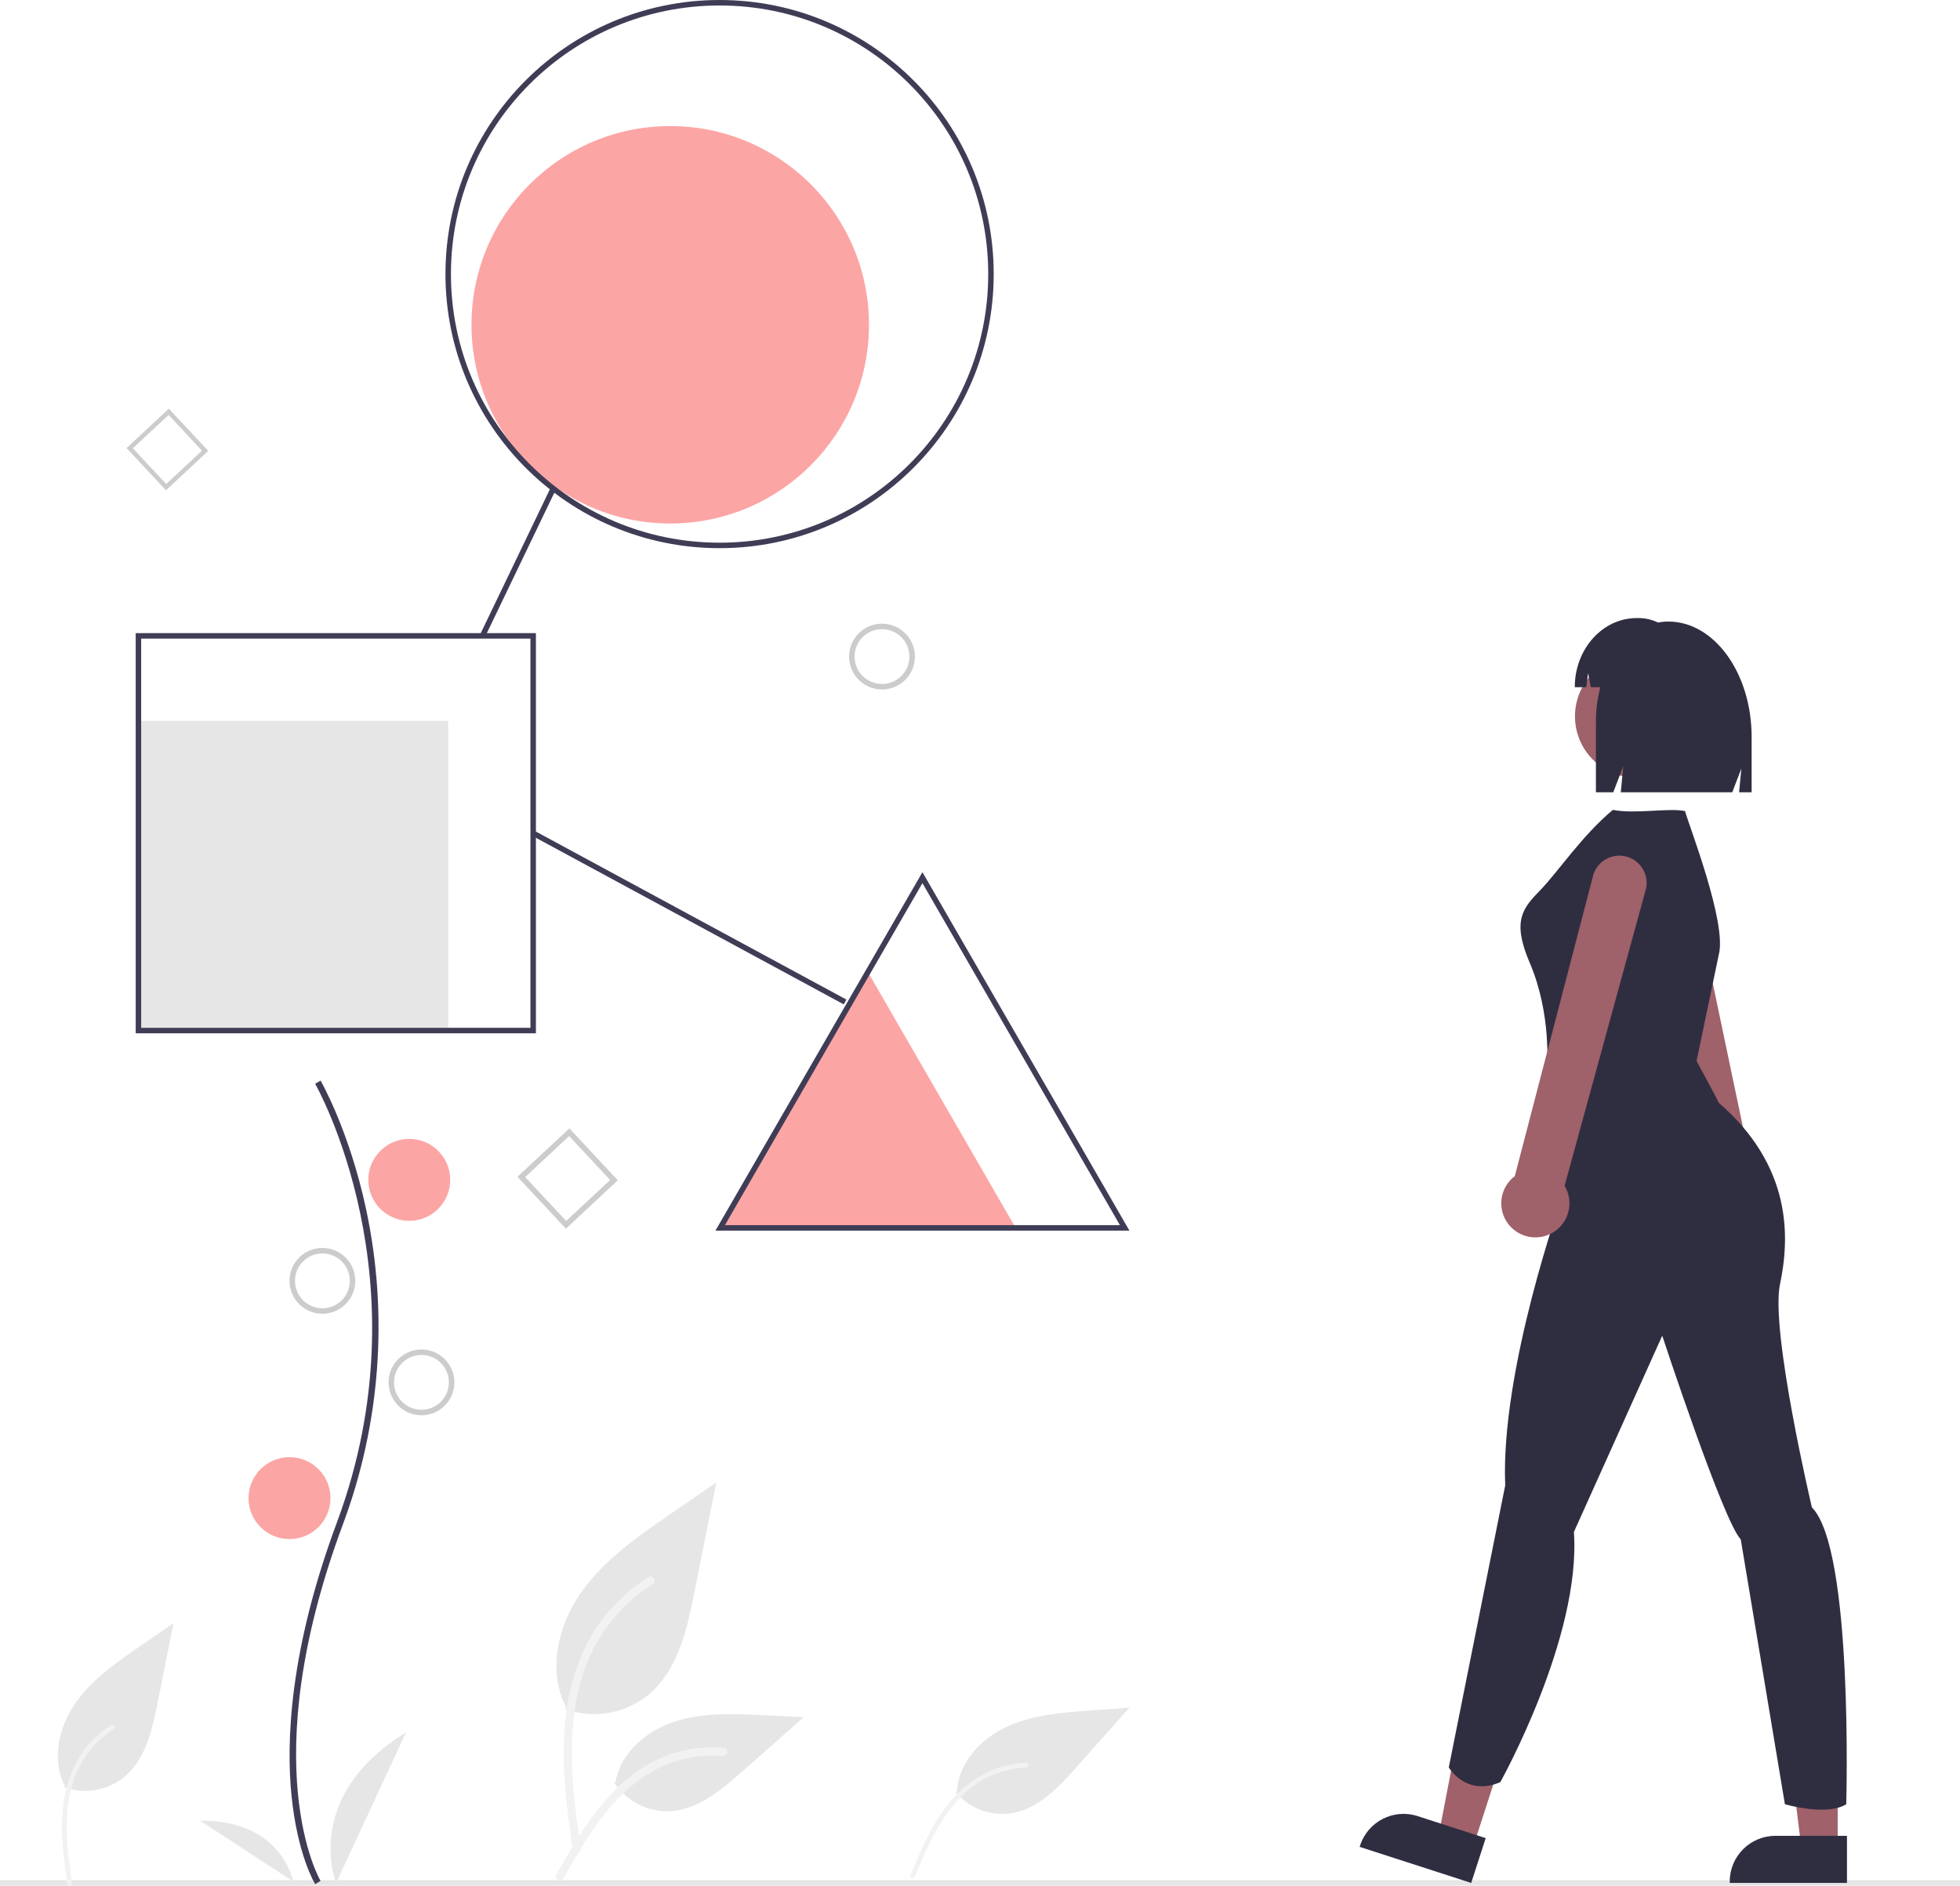
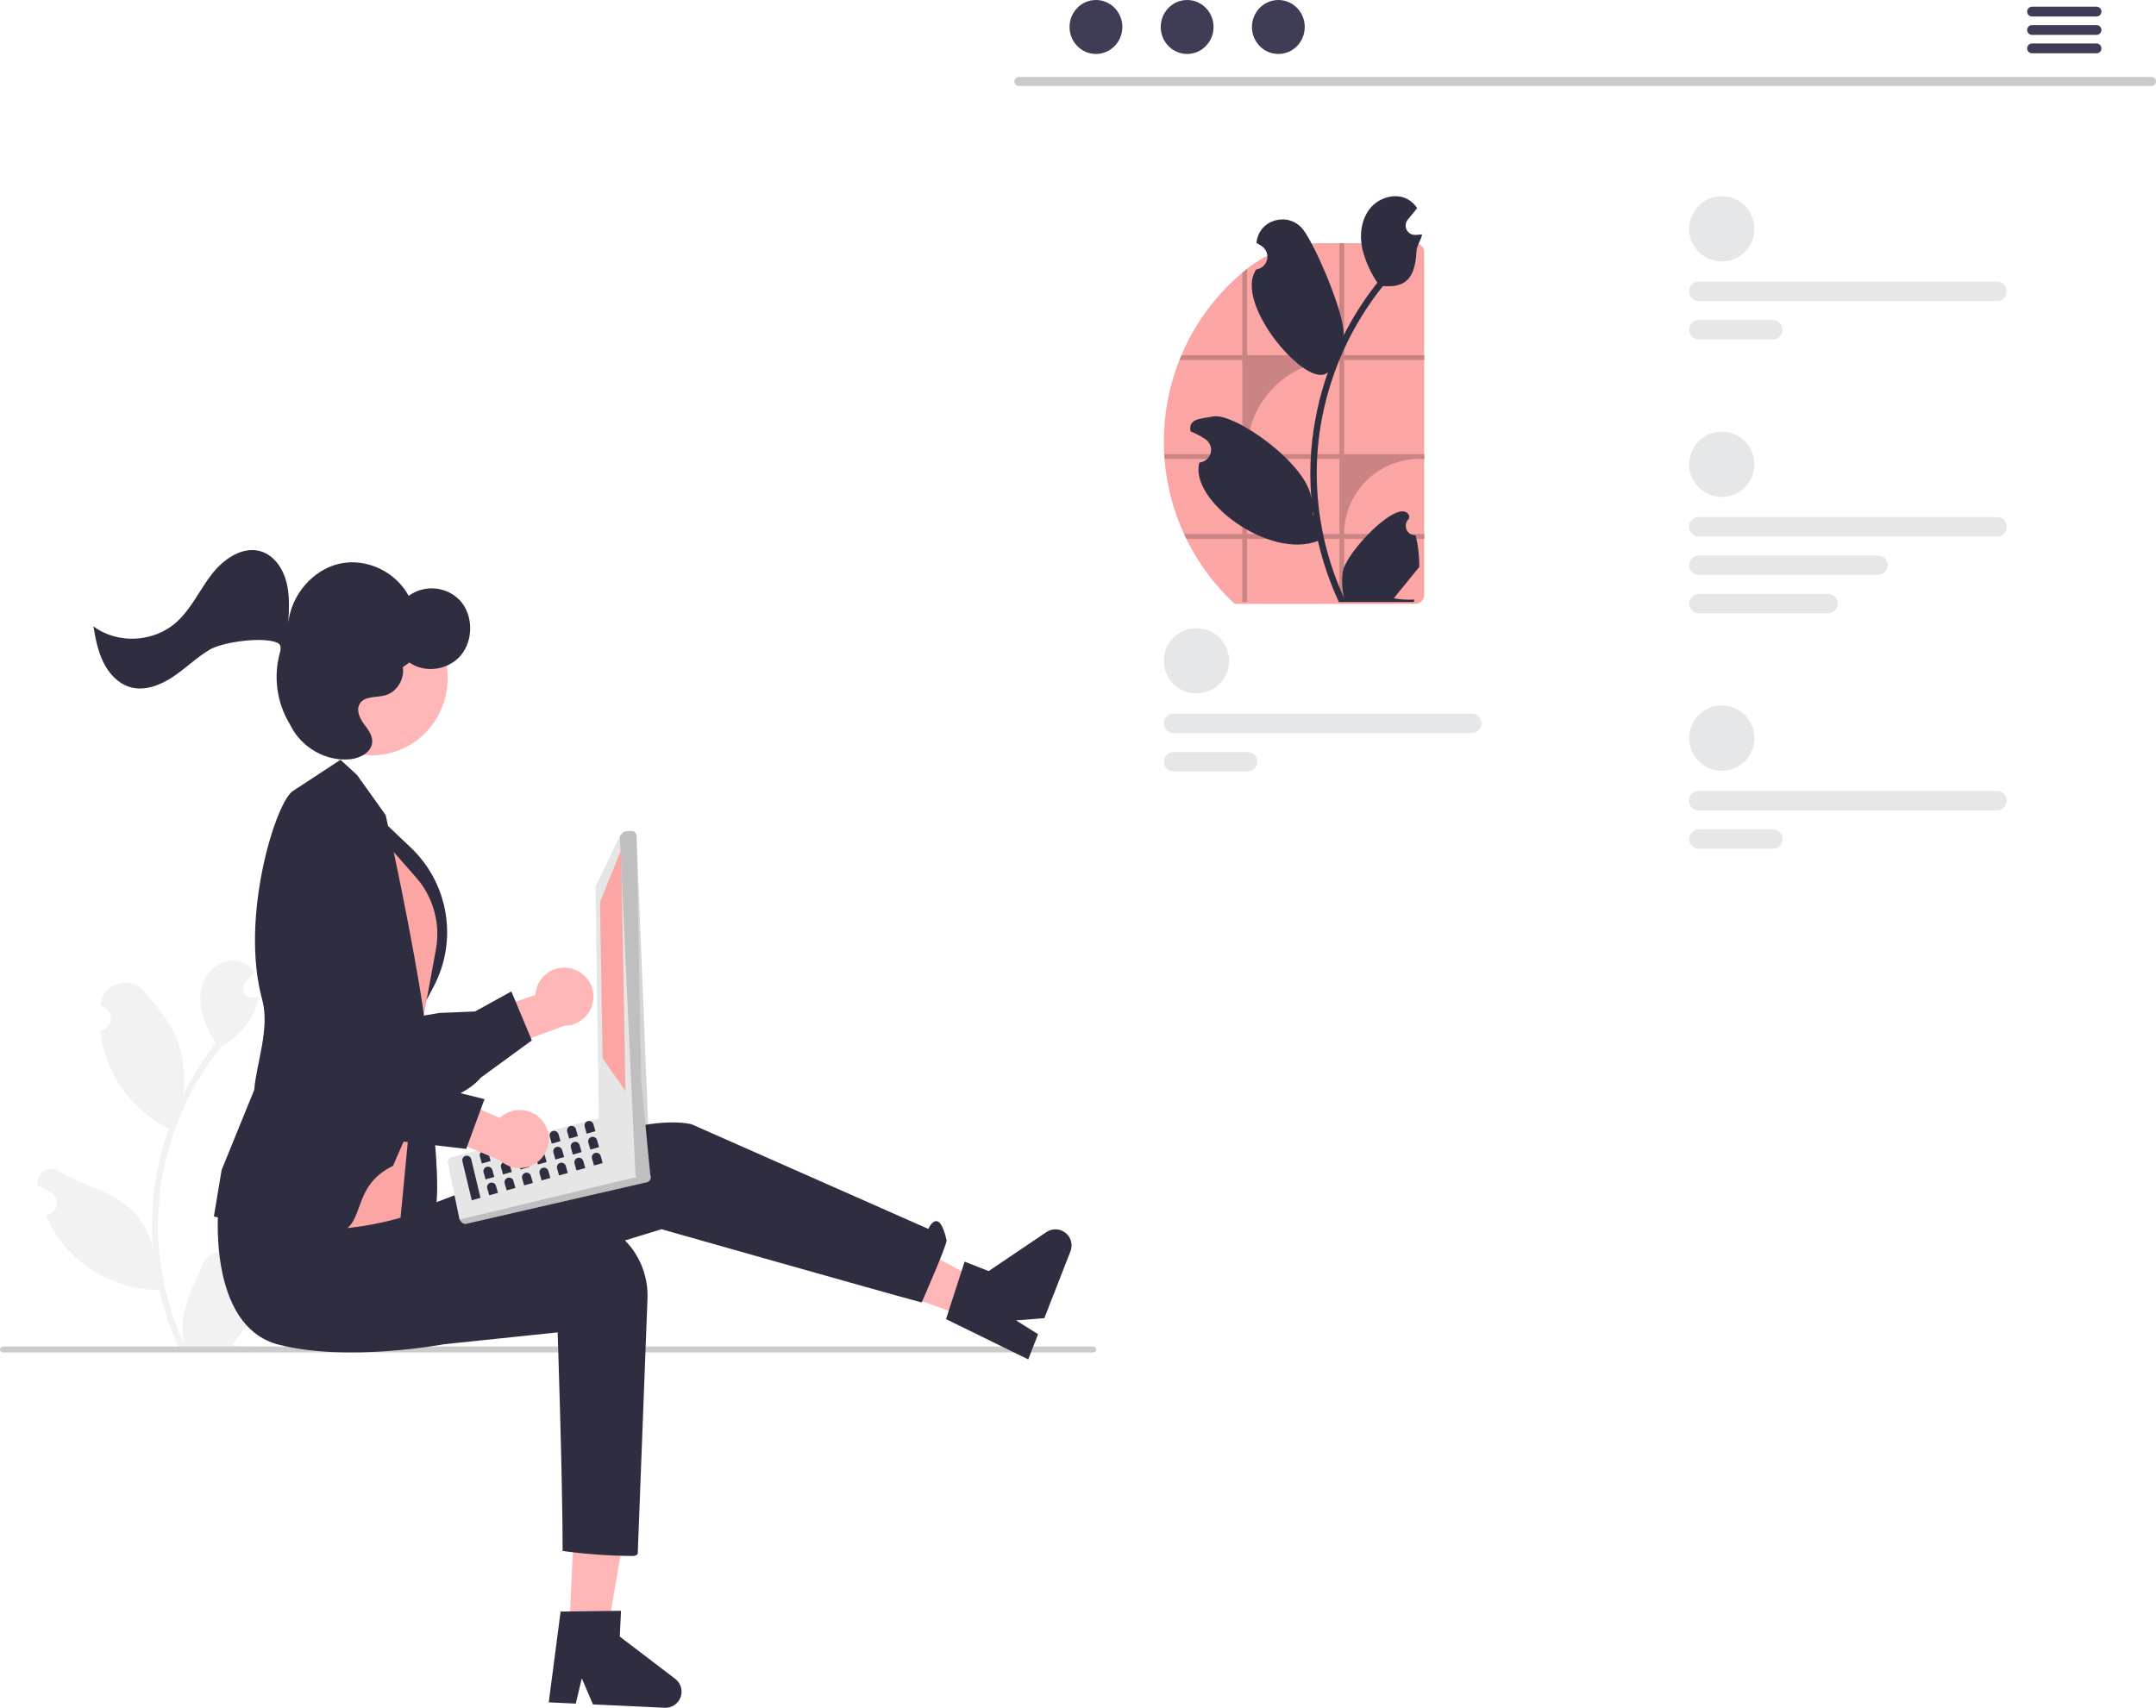
- <svg xmlns="http://www.w3.org/2000/svg" data-name="Layer 1" width="715" height="688" viewBox="0 0 715 688">
-   <path id="bec063ed-0fa9-413a-bd83-d8526fa41b8c-95" data-name="Path 421" d="M558.771,460.481l26.945,46.669,26.944,46.669h-107.777l26.944-46.669Z" transform="translate(-242.1598 -105.8188)" fill="#fca5a5" />
-   <rect id="aa6e6c0d-ca3b-4989-ae08-5d6fb21b7d28" data-name="Rectangle 48" x="50.5" y="263" width="113" height="113" fill="#e6e6e6" />
-   <circle id="e644b8cb-fae5-4de8-b33a-50bfc45133bc" data-name="Ellipse 68" cx="244.5" cy="118.5" r="72.5" fill="#fca5a5" />
-   <path id="a646102d-3f95-413e-a731-a5030e030d8b-96" data-name="Path 422" d="M551.91,345.375a12,12,0,1,1,12,12A12,12,0,0,1,551.91,345.375Zm2,0a10,10,0,1,0,10-10A10,10,0,0,0,553.91,345.375Z" transform="translate(-242.1598 -105.8188)" fill="#ccc" />
-   <path id="a7867f82-9da8-49b7-a62f-5fc2df52f7dd-97" data-name="Path 423" d="M448.596,554.112l-17.664-18.938,18.938-17.664,17.664,18.938Zm-14.848-18.84,14.946,16.024,16.024-14.946-14.946-16.024Z" transform="translate(-242.1598 -105.8188)" fill="#ccc" />
-   <path id="abfd432a-addf-48b7-a638-56871f84cdda-98" data-name="Path 424" d="M302.71,284.706l-14.376-15.413,15.417-14.374,14.376,15.413Zm-12.085-15.333,12.169,13.046,13.042-12.165-12.165-13.042Z" transform="translate(-242.1598 -105.8188)" fill="#ccc" />
-   <path id="b4b6c2e3-9a65-466b-808f-faa311f7d0ed-99" data-name="Path 425" d="M504.66,305.819a100,100,0,1,1,100-100A100,100,0,0,1,504.66,305.819Zm0-198a98,98,0,1,0,98,98A98,98,0,0,0,504.66,107.819Z" transform="translate(-242.1598 -105.8188)" fill="#3f3d56" />
-   <rect id="f21400a3-3aa1-44f2-adc5-de8006399ef9" data-name="Rectangle 50" x="401.262" y="309.937" width="59.647" height="2" transform="translate(-278.0376 459.0125) rotate(-64.336)" fill="#3f3d56" />
-   <rect id="fdf13e27-5b88-4b47-a548-6eba64ef8ea7" data-name="Rectangle 51" x="492.555" y="375.916" width="2" height="129.383" transform="translate(-371.0172 559.1406) rotate(-61.578)" fill="#3f3d56" />
-   <path id="ec996080-b25c-43f9-95b1-17d83c771fa1-100" data-name="Path 426" d="M437.66,482.819h-146v-146h146Zm-144-2h142v-142h-142Z" transform="translate(-242.1598 -105.8188)" fill="#3f3d56" />
-   <path id="e64eb5c0-2762-4bb4-99c9-e384d48b09ae-101" data-name="Path 427" d="M654.17,554.819h-151.019l75.509-130.786Zm-147.555-2h144.09l-72.045-124.786Z" transform="translate(-242.1598 -105.8188)" fill="#3f3d56" />
-   <rect id="b99807fe-d1e7-4c81-968c-d37ef9c7f61f" data-name="Rectangle 53" y="686" width="715" height="2" fill="#e6e6e6" />
-   <path id="af6ca119-d97b-47e3-8175-f2ef9a50390c-102" data-name="Path 438" d="M448.462,729.45a31.406,31.406,0,0,0,30.327-5.342c10.622-8.916,13.953-23.6,16.662-37.2l8.015-40.228-16.78,11.554c-12.068,8.309-24.407,16.885-32.762,28.92s-12,28.465-5.289,41.488" transform="translate(-242.1598 -105.8188)" fill="#e6e6e6" />
-   <path id="af7a4949-e0bd-4368-90b0-825d65eef9dd-103" data-name="Path 439" d="M451.053,780.954c-2.112-15.387-4.285-30.973-2.8-46.525,1.316-13.812,5.53-27.3,14.109-38.364a63.819,63.819,0,0,1,16.374-14.838c1.637-1.033,3.144,1.561,1.514,2.59a60.672,60.672,0,0,0-24,28.956c-5.225,13.289-6.064,27.776-5.164,41.893.544,8.537,1.7,17.018,2.861,25.489a1.554,1.554,0,0,1-1.048,1.845,1.509,1.509,0,0,1-1.845-1.048Z" transform="translate(-242.1598 -105.8188)" fill="#f2f2f2" />
-   <path id="aa567de9-de23-4828-818f-c81c945c4442-104" data-name="Path 440" d="M590.854,759.76a22.263,22.263,0,0,0,20.462,7.606c9.693-1.644,17-9.432,23.529-16.778l19.325-21.728-14.4,1.05c-10.359.755-20.98,1.575-30.4,5.94s-17.546,13.1-18.109,23.476" transform="translate(-242.1598 -105.8188)" fill="#e6e6e6" />
-   <path id="fe38c075-c327-4996-87fc-6abec6d8ced7-105" data-name="Path 441" d="M574.27,790.06c3.4-8.175,6.821-16.464,12.033-23.683,4.628-6.412,10.589-11.83,18-14.8a36.378,36.378,0,0,1,12.328-2.575c1.1-.036,1.1,1.674,0,1.71a34.579,34.579,0,0,0-20.146,7.319c-6.4,5.028-10.988,11.909-14.615,19.109-2.193,4.354-4.071,8.857-5.94,13.357a.886.886,0,0,1-1.047.605.86.86,0,0,1-.605-1.047Z" transform="translate(-242.1598 -105.8188)" fill="#f2f2f2" />
-   <path id="ae9d33bb-edce-455d-ba46-f884f02ee286-106" data-name="Path 442" d="M466.255,756.264a23.119,23.119,0,0,0,20.144,10.4c10.2-.484,18.7-7.6,26.351-14.358l22.635-19.985-14.98-.717c-10.773-.516-21.824-1-32.085,2.326s-19.724,11.318-21.6,21.939" transform="translate(-242.1598 -105.8188)" fill="#e6e6e6" />
-   <path id="f4a10cc1-a745-4bdf-8c47-a58c703e8c56-107" data-name="Path 443" d="M445.083,789.799c10.168-17.991,21.961-37.986,43.035-44.377a48.022,48.022,0,0,1,18.1-1.869c1.922.166,1.442,3.128-.476,2.963a44.614,44.614,0,0,0-28.886,7.642c-8.145,5.544-14.487,13.252-19.854,21.425-3.288,5.007-6.233,10.226-9.178,15.438C446.883,792.687,444.131,791.484,445.083,789.799Z" transform="translate(-242.1598 -105.8188)" fill="#f2f2f2" />
-   <path id="e6c92f99-e819-44b3-a3ab-322ae3ae9c0f-108" data-name="Path 461" d="M265.643,757.933a22.728,22.728,0,0,0,21.947-3.866c7.687-6.452,10.1-17.081,12.058-26.924l5.8-29.112-12.143,8.362c-8.733,6.013-17.662,12.219-23.709,20.929s-8.686,20.6-3.828,30.024" transform="translate(-242.1598 -105.8188)" fill="#e6e6e6" />
-   <path id="a52ffbd1-05e9-4477-9f5c-0a49e3800732-109" data-name="Path 462" d="M266.681,793.179c-1.229-8.953-2.493-18.02-1.631-27.069.766-8.036,3.217-15.885,8.209-22.321a37.132,37.132,0,0,1,9.527-8.633c.953-.6,1.829.909.881,1.507a35.3,35.3,0,0,0-13.963,16.847c-3.04,7.732-3.528,16.161-3,24.374.317,4.967.988,9.9,1.665,14.83a.9.9,0,0,1-.61,1.074.878.878,0,0,1-1.074-.61Z" transform="translate(-242.1598 -105.8188)" fill="#f2f2f2" />
-   <path id="a0fb9511-7a08-40c5-84ea-69c7b1520cf5-110" data-name="Path 481" d="M357.136,793.269c-.264-.431-6.485-10.818-8.641-32.388-1.978-19.789-.706-53.144,16.592-99.672,32.772-88.144-7.552-159.264-7.964-159.972l1.989-1.154c.1.18,10.51,18.312,16.656,47.186a205.856,205.856,0,0,1-8.526,114.742c-32.716,87.994-8.393,129.649-8.144,130.06Z" transform="translate(-242.1598 -105.8188)" fill="#3f3d56" />
-   <circle id="f311804e-8539-4d4f-8733-0b334c90657a" data-name="Ellipse 75" cx="149.297" cy="430.48" r="14.945" fill="#fca5a5" />
-   <circle id="a6573fda-74df-4cf8-bcdf-8c67e75bc2cf" data-name="Ellipse 78" cx="105.61" cy="546.594" r="14.945" fill="#fca5a5" />
-   <path id="ac75699b-0dec-44f0-aa90-11495e5daa36-111" data-name="Path 482" d="M364.773,792.821s-12.753-31.391,25.505-54.934Z" transform="translate(-242.1598 -105.8188)" fill="#e6e6e6" />
-   <path id="f26d9f94-3dcd-492b-9651-88d3329d1691-112" data-name="Path 483" d="M349.089,792.25s-3.89-22.374-34-22.182Z" transform="translate(-242.1598 -105.8188)" fill="#e6e6e6" />
-   <path id="ecf71195-8595-47d1-9f0d-85506c4dd5f7-113" data-name="Path 484" d="M383.91,610.183a12,12,0,1,1,12,12A12,12,0,0,1,383.91,610.183Zm2,0a10,10,0,1,0,10-10A10,10,0,0,0,385.91,610.183Z" transform="translate(-242.1598 -105.8188)" fill="#ccc" />
-   <path id="a4f0274e-f5b3-4a0e-a250-2f78ed178189-114" data-name="Path 485" d="M347.77,573.143a12,12,0,1,1,12,12A12,12,0,0,1,347.77,573.143Zm2,0a10,10,0,1,0,10-10A10,10,0,0,0,349.77,573.143Z" transform="translate(-242.1598 -105.8188)" fill="#ccc" />
-   <g id="baec859b-4664-4042-84b3-8b12dc19197c" data-name="girl ideation">
-     <path id="a8e8d335-bc79-4a28-94f9-614ba261e126-115" data-name="Path 486" d="M880.074,544.436a12.45,12.45,0,0,1-10.453,1.922h0a12.438,12.438,0,0,1-8.824-15.217q.065-.243.139-.483a11.991,11.991,0,0,1,.684-1.7l-24.452-109.782a9.958,9.958,0,1,1,19.083-5.7q.031.103.059.206l23.082,110.112a12.424,12.424,0,0,1,.683,20.643Z" transform="translate(-242.1598 -105.8188)" fill="#9f616a" />
-     <path id="afd5e353-327d-4eb9-8c44-5bbf6b3b42bc-116" data-name="Path 487" d="M912.546,779.963h-13.262l-6.31-51.155h19.574Z" transform="translate(-242.1598 -105.8188)" fill="#a0616a" />
-     <path id="a5c5e3ad-7ae7-4273-aee0-b8af9012f8eb-117" data-name="Path 490" d="M915.928,792.819h-42.763v-.541a16.645,16.645,0,0,1,16.643-16.644h26.12Z" transform="translate(-242.1598 -105.8188)" fill="#2f2e41" />
-     <path id="bd288028-f7c4-4616-94da-c314ff6508b8-118" data-name="Path 491" d="M779.585,779.545l-12.618-4.083,9.74-50.613,18.624,6.025Z" transform="translate(-242.1598 -105.8188)" fill="#a0616a" />
-     <path id="b1a1bcec-635c-498f-8374-9b61c7fe9f7a-119" data-name="Path 494" d="M778.847,792.82l-40.684-13.162.166-.515a16.646,16.646,0,0,1,20.959-10.714h0l24.85,8.039Z" transform="translate(-242.1598 -105.8188)" fill="#2f2e41" />
-     <circle id="e7e9d44e-3da8-4950-b68f-3fc4466331ff" data-name="Ellipse 82" cx="596.923" cy="261.357" r="22.375" fill="#9f616a" />
-     <path id="a5c6c761-247a-4902-a0d4-baf8f46a74e0-120" data-name="Path 495" d="M869.161,454.155c3.111-11.557-11.137-47.8-12.3-52.4-5.555-1.282-18.426,1.176-26.339-.453-11.25,9.4-20.2,22.828-26.383,29.2-6.431,6.625-10.577,11.116-3.932,26.622,8.055,18.795,6.265,38.484,6.265,38.484l5.37,47.434s-22.375,62.649-20.585,104.714l-20.586,102.921s6.265,10.74,18.795,5.37c0,0,29.535-52.8,26.85-91.289l32.22-71.6s22.375,68.019,28.64,74.284l16.11,96.659s15.215,4.475,22.375,0c0,0,2.685-93.079-12.53-108.294,0,0-15.215-64.439-11.635-81.444s4.475-42.959-22.375-66.229c0,0,.27.123-8.055-15.215Z" transform="translate(-242.1598 -105.8188)" fill="#2f2e41" />
-     <path id="af145ef0-0255-4739-8879-297ab98a0d16-121" data-name="Path 496" d="M850.755,332.592h0a19.361,19.361,0,0,0-3.737.372,16.379,16.379,0,0,0-7.135-1.644h-.648c-12.486,0-22.607,11.3-22.607,25.235h4.184l.676-5.143.99,5.143h3.485a49.325,49.325,0,0,0-1.619,12.643v25.686h6.325l3.662-9.517-.916,9.517h40.658l3.329-8.652-.832,8.652h4.578v-20.169C881.147,351.451,867.54,332.592,850.755,332.592Z" transform="translate(-242.1598 -105.8188)" fill="#2f2e41" />
-     <path id="ea9385fa-bd74-4f9e-87fe-47e8c2aeba8a-122" data-name="Path 497" d="M804.103,557.149a12.449,12.449,0,0,1-10.178-3.061h0a12.438,12.438,0,0,1-.907-17.567q.17-.189.348-.37a11.992,11.992,0,0,1,1.386-1.2l28.351-108.836a9.958,9.958,0,0,1,19.583,3.626q-.021.112-.044.224l-29.727,108.506a12.424,12.424,0,0,1-8.812,18.678Z" transform="translate(-242.1598 -105.8188)" fill="#9f616a" />
-   </g>
+ <svg xmlns="http://www.w3.org/2000/svg" data-name="Layer 1" width="864.67" height="685.078" viewBox="0 0 864.67 685.078">
+   <path d="M268.971,622.8a3.613,3.613,0,0,1-2.619-6.263c.091-.362.156-.622.248-.984q-.049-.118-.098-.236a9.703,9.703,0,0,0-17.898.067c-2.927,7.051-6.654,14.113-7.572,21.568a28.706,28.706,0,0,0,.504,9.872A115.086,115.086,0,0,1,231.066,599.025a111.08,111.08,0,0,1,.689-12.392q.571-5.06,1.584-10.047a116.419,116.419,0,0,1,23.087-49.342,30.983,30.983,0,0,0,12.886-13.369,23.634,23.634,0,0,0,2.149-6.458c-.627.082-1.265.134-1.892.175-.195.01-.401.021-.597.031l-.074.003a3.58,3.58,0,0,1-2.94-5.832q.406-.5.813-.999c.411-.514.833-1.018,1.244-1.532a1.785,1.785,0,0,0,.134-.154c.473-.586.946-1.162,1.419-1.748a10.352,10.352,0,0,0-3.394-3.28c-4.741-2.777-11.281-.854-14.706,3.435-3.435,4.288-4.083,10.304-2.89,15.662a41.485,41.485,0,0,0,5.738,12.793c-.257.329-.525.648-.782.977a117.172,117.172,0,0,0-12.23,19.375,48.709,48.709,0,0,0-2.908-22.624c-2.783-6.715-8.001-12.37-12.595-18.175-5.519-6.973-16.835-3.93-17.807,4.909q-.014.128-.028.257,1.024.577,2.004,1.226a4.901,4.901,0,0,1-1.976,8.919l-.1.015a48.767,48.767,0,0,0,1.285,7.291,50.21,50.21,0,0,0,25,31.468c.401.206.792.411,1.193.607a119.598,119.598,0,0,0-6.438,30.296,113.435,113.435,0,0,0,.082,18.315l-.031-.216a29.974,29.974,0,0,0-10.232-17.308c-7.874-6.469-18.999-8.851-27.494-14.05a5.625,5.625,0,0,0-8.616,5.473q.017.114.035.227a32.928,32.928,0,0,1,3.692,1.779q1.024.578,2.004,1.226a4.901,4.901,0,0,1-1.976,8.919l-.1.015c-.072.01-.134.021-.206.031a48.808,48.808,0,0,0,8.978,14.058,50.254,50.254,0,0,0,36.446,15.991h.01a119.562,119.562,0,0,0,8.032,23.447h28.692c.103-.319.195-.648.288-.967a32.599,32.599,0,0,1-7.939-.473c2.129-2.612,4.257-5.245,6.386-7.857a1.78,1.78,0,0,0,.134-.154c1.08-1.337,2.17-2.663,3.25-4l.001-.002A47.75,47.75,0,0,0,268.972,622.801Z" transform="translate(-167.665 -107.4608)" fill="#f2f2f2" />
+   <path d="M607.335,648.805a1.186,1.186,0,0,1-1.19,1.19H168.855a1.19,1.19,0,0,1,0-2.38h437.29A1.187,1.187,0,0,1,607.335,648.805Z" transform="translate(-167.665 -107.4608)" fill="#ccc" />
+   <path d="M396.647,495.944a11.583,11.583,0,0,0-14.259,10.59l-24.999,8.7,1.582,16.481,35.131-12.782a11.646,11.646,0,0,0,2.546-22.989Z" transform="translate(-167.665 -107.4608)" fill="#ffb6b6" />
+   <path d="M355.905,543.848c-9.94,6.928-27.452,10.472-51.286,10.31a9.53,9.53,0,0,1-7.026-3.064c-6.377-6.641-6.128-21.8-6.088-23.264l-6.99-26.342c-.15-.403-4.019-11.212-.083-18.759a12.369,12.369,0,0,1,8.226-6.269c14.782-3.923,28.678,35.647,30.444,40.875l20.745-3.533,14.326-.589,14.576-8.045,8.206,19.64-20.308,14.841A25.664,25.664,0,0,1,355.905,543.848Z" transform="translate(-167.665 -107.4608)" fill="#2f2e41" />
+   <polygon points="228.268 654.202 243.549 654.916 253.575 596.315 231.022 595.261 228.268 654.202" fill="#ffb6b6" />
+   <path d="M392.496,753.947l24.223-.312-.484,10.349,22.224,16.935a6.472,6.472,0,0,1-4.225,11.613l-28.759-1.345-4.478-10.469-2.414,10.147-10.843-.507Z" transform="translate(-167.665 -107.4608)" fill="#2f2e41" />
+   <polygon points="387.812 528.378 393.379 514.129 341.068 485.876 314.642 502.486 387.812 528.378" fill="#ffb6b6" />
+   <path d="M547.067,636.626l7.457-23.049,9.65,3.771L587.331,601.712a6.472,6.472,0,0,1,9.65,7.719L586.503,636.246l-11.352.892,8.84,5.535-3.951,10.111Z" transform="translate(-167.665 -107.4608)" fill="#2f2e41" />
+   <path d="M254.961,593.431s6.346,40.516,36.346,43.516,57.654-10.516,57.654-10.516l84-25.87s89.346,25.386,104.346,29.386c0,0,10.346-23.484,10-25-3.19-13.958-7.346-4.516-7.346-4.516l-95-42s-15-4-41,7S308.307,602.947,308.307,602.947Z" transform="translate(-167.665 -107.4608)" fill="#2f2e41" />
+   <path d="M255.307,590.947s-5.003,48.537,24.22,55.951c27.78,7.049,66.098-.182,66.098-.182l45.681-4.769s2,58.696,2,87.696a220.258,220.258,0,0,0,28,2c2,0,2.133-1.048,2.133-1.048l3.873-101.444a31.658,31.658,0,0,0-32.754-33.585q-3.235.123-6.786.458c-28.102,2.695-62.99-3.034-62.99-3.034Z" transform="translate(-167.665 -107.4608)" fill="#2f2e41" />
+   <path d="M336.366,520.535s11.864,71.744,3.846,77.471-19.013,5.75-19.013,5.75l-2.557-39.613Z" transform="translate(-167.665 -107.4608)" fill="#2f2e41" />
+   <path d="M316.578,432.424l15.863,15.073a46.752,46.752,0,0,1,9.2,55.604l-7.583,14.46Z" transform="translate(-167.665 -107.4608)" fill="#2f2e41" />
+   <path d="M313.031,434.958,334.525,459.441a34.355,34.355,0,0,1,8.362,19.198v0a34.355,34.355,0,0,1-.391,9.683l-8.1,44.034L328.307,595.947s-47.003,14.242-51.814-7.75S313.031,434.958,313.031,434.958Z" transform="translate(-167.665 -107.4608)" fill="#fca5a5" />
+   <path d="M292.856,601.923c-30.898-5.149-38.467-6.171-38.938-6.352l-.472-.18,3.097-18.584,13.078-32.135c.849-10.512,6.358-24.754,3.206-36.194-9.161-33.257,5.723-80.253,12.529-83.853l18.869-12.37,6.624,6.073L322.332,434.405c9.449,42.091,15.975,81.323,15.658,83.721l-5.832,41.207-6.872,15.806C304.438,585.198,318.457,606.19,292.856,601.923Z" transform="translate(-167.665 -107.4608)" fill="#2f2e41" />
+   <path d="M348.796,571.693l48.514-12.98,4.272-1.013,3.046-.723,3.55-.839.028-.007a2.013,2.013,0,0,1,1.507.251l18.014,21.598a1.59,1.59,0,0,1,.424.381.714.714,0,0,1,.128.135,2.056,2.056,0,0,1-1.159,3.21l-72.373,16.655a2.039,2.039,0,0,1-2.049-.724l-.734-.952-4.005-19.286-.285-2.504a1.996,1.996,0,0,1-.375-.788A2.028,2.028,0,0,1,348.796,571.693Z" transform="translate(-167.665 -107.4608)" fill="#e6e6e6" />
+   <path d="M351.963,596.683l.739.955a2.038,2.038,0,0,0,2.044.724l72.376-16.656a2.052,2.052,0,0,0,1.156-3.208.611.611,0,0,0-.126-.135Z" transform="translate(-167.665 -107.4608)" opacity="0.17" style="isolation:isolate" />
+   <path d="M407.816,555.997l-1.309-92.265a2.106,2.106,0,0,1,.467-1.542l9.274-19.301.963-1.17a2.132,2.132,0,0,1,1.425-.754l2.019-.188a2.107,2.107,0,0,1,2.303,1.891h0l1.818,97.624.002.007.901,9.4,1.067,11.162.003.014,1.666,17.366a2.062,2.062,0,0,1-.557,1.637,2.091,2.091,0,0,1-1.585.678l-1.313-.026a2.14,2.14,0,0,1-1.364-.538l-.735-.66-.34-.31-14.007-21.653A2.094,2.094,0,0,1,407.816,555.997Z" transform="translate(-167.665 -107.4608)" fill="#e6e6e6" />
+   <path d="M416.251,442.889l6.267,136.136.343.306.732.658a2.132,2.132,0,0,0,1.364.538l1.315.026a2.115,2.115,0,0,0,2.141-2.314L422.955,442.67a2.108,2.108,0,0,0-2.299-1.897l-2.023.194a2.078,2.078,0,0,0-1.418.754Z" transform="translate(-167.665 -107.4608)" opacity="0.17" style="isolation:isolate" />
+   <polygon points="249.113 340.929 240.632 361.864 241.681 424.491 250.863 437.77 249.113 340.929" fill="#fca5a5" />
+   <path d="M354.387,571.141a1.821,1.821,0,0,0-1.252,2.249l3.736,15.571,3.501-.997-3.736-15.571A1.821,1.821,0,0,0,354.387,571.141Z" transform="translate(-167.665 -107.4608)" fill="#2f2e41" />
+   <path d="M361.389,569.147a1.821,1.821,0,0,0-1.252,2.249l.797,2.801,3.501-.997-.797-2.801A1.821,1.821,0,0,0,361.389,569.147Z" transform="translate(-167.665 -107.4608)" fill="#2f2e41" />
+   <path d="M368.391,567.153a1.821,1.821,0,0,0-1.252,2.249l.797,2.801,3.501-.997-.797-2.801A1.821,1.821,0,0,0,368.391,567.153Z" transform="translate(-167.665 -107.4608)" fill="#2f2e41" />
+   <path d="M375.393,565.16a1.821,1.821,0,0,0-1.252,2.249l.797,2.801,3.501-.997-.797-2.801A1.821,1.821,0,0,0,375.393,565.16Z" transform="translate(-167.665 -107.4608)" fill="#2f2e41" />
+   <path d="M382.395,563.166a1.821,1.821,0,0,0-1.252,2.249l.797,2.801,3.501-.997-.797-2.801A1.821,1.821,0,0,0,382.395,563.166Z" transform="translate(-167.665 -107.4608)" fill="#2f2e41" />
+   <path d="M389.396,561.172a1.821,1.821,0,0,0-1.252,2.249l.797,2.801,3.501-.997-.797-2.801A1.821,1.821,0,0,0,389.396,561.172Z" transform="translate(-167.665 -107.4608)" fill="#2f2e41" />
+   <path d="M396.398,559.178a1.821,1.821,0,0,0-1.252,2.249l.797,2.801,3.501-.997-.797-2.801A1.821,1.821,0,0,0,396.398,559.178Z" transform="translate(-167.665 -107.4608)" fill="#2f2e41" />
+   <path d="M403.4,557.185a1.821,1.821,0,0,0-1.252,2.249l.797,2.801,3.501-.997-.797-2.801A1.821,1.821,0,0,0,403.4,557.185Z" transform="translate(-167.665 -107.4608)" fill="#2f2e41" />
+   <path d="M362.859,575.532a1.821,1.821,0,0,0-1.252,2.249l.797,2.801,3.501-.997-.797-2.801A1.821,1.821,0,0,0,362.859,575.532Z" transform="translate(-167.665 -107.4608)" fill="#2f2e41" />
+   <path d="M369.86,573.539a1.821,1.821,0,0,0-1.252,2.249l.797,2.801,3.501-.997-.797-2.801A1.821,1.821,0,0,0,369.86,573.539Z" transform="translate(-167.665 -107.4608)" fill="#2f2e41" />
+   <path d="M376.862,571.545a1.821,1.821,0,0,0-1.252,2.249l.797,2.801,3.501-.997-.797-2.801A1.821,1.821,0,0,0,376.862,571.545Z" transform="translate(-167.665 -107.4608)" fill="#2f2e41" />
+   <path d="M383.864,569.551A1.821,1.821,0,0,0,382.612,571.8l.797,2.801,3.501-.997-.797-2.801A1.821,1.821,0,0,0,383.864,569.551Z" transform="translate(-167.665 -107.4608)" fill="#2f2e41" />
+   <path d="M390.866,567.557a1.821,1.821,0,0,0-1.252,2.249l.797,2.801,3.501-.997-.797-2.801A1.821,1.821,0,0,0,390.866,567.557Z" transform="translate(-167.665 -107.4608)" fill="#2f2e41" />
+   <path d="M397.868,565.564a1.821,1.821,0,0,0-1.252,2.249l.797,2.801,3.501-.997-.797-2.801A1.821,1.821,0,0,0,397.868,565.564Z" transform="translate(-167.665 -107.4608)" fill="#2f2e41" />
+   <path d="M404.87,563.57a1.821,1.821,0,0,0-1.252,2.249l.797,2.801,3.501-.997-.797-2.801A1.821,1.821,0,0,0,404.87,563.57Z" transform="translate(-167.665 -107.4608)" fill="#2f2e41" />
+   <path d="M364.328,581.917a1.821,1.821,0,0,0-1.252,2.249l.797,2.801,3.501-.997-.797-2.801A1.821,1.821,0,0,0,364.328,581.917Z" transform="translate(-167.665 -107.4608)" fill="#2f2e41" />
+   <path d="M371.33,579.924a1.821,1.821,0,0,0-1.252,2.249l.797,2.801,3.501-.997-.797-2.801A1.821,1.821,0,0,0,371.33,579.924Z" transform="translate(-167.665 -107.4608)" fill="#2f2e41" />
+   <path d="M378.332,577.93a1.821,1.821,0,0,0-1.252,2.249l.797,2.801,3.501-.997-.797-2.801A1.821,1.821,0,0,0,378.332,577.93Z" transform="translate(-167.665 -107.4608)" fill="#2f2e41" />
+   <path d="M385.334,575.936a1.821,1.821,0,0,0-1.252,2.249l.797,2.801,3.501-.997-.797-2.801A1.821,1.821,0,0,0,385.334,575.936Z" transform="translate(-167.665 -107.4608)" fill="#2f2e41" />
+   <path d="M392.335,573.943a1.821,1.821,0,0,0-1.252,2.249l.797,2.801,3.501-.997-.797-2.801A1.821,1.821,0,0,0,392.335,573.943Z" transform="translate(-167.665 -107.4608)" fill="#2f2e41" />
+   <path d="M399.337,571.949a1.821,1.821,0,0,0-1.252,2.249l.797,2.801,3.501-.997L401.586,573.201A1.821,1.821,0,0,0,399.337,571.949Z" transform="translate(-167.665 -107.4608)" fill="#2f2e41" />
+   <path d="M406.339,569.955a1.821,1.821,0,0,0-1.252,2.249l.797,2.801,3.501-.997-.797-2.801A1.821,1.821,0,0,0,406.339,569.955Z" transform="translate(-167.665 -107.4608)" fill="#2f2e41" />
+   <path d="M385.768,557.871a11.583,11.583,0,0,0-17.655-1.937l-24.242-10.628-10.052,13.157L368.264,572.991a11.646,11.646,0,0,0,17.504-15.119Z" transform="translate(-167.665 -107.4608)" fill="#ffb6b6" />
+   <path d="M323.318,565.271c-11.999-1.683-27.246-10.998-44.605-27.329a9.53,9.53,0,0,1-3.066-7.026c-.157-9.206,10.337-20.148,11.362-21.194l12.795-24.064c.164-.397,4.681-10.952,12.7-13.807a12.369,12.369,0,0,1,10.294,1.001c13.504,7.18-3.227,45.637-5.489,50.671l17.609,11.522,10.902,9.313,16.157,4.018-7.345,19.978-24.981-2.936A25.664,25.664,0,0,1,323.318,565.271Z" transform="translate(-167.665 -107.4608)" fill="#2f2e41" />
+   <ellipse cx="317.082" cy="379.669" rx="30.782" ry="30.111" transform="translate(-265.2773 541.8718) rotate(-83.16773)" fill="#ffb6b6" />
+   <path d="M238.669,356.829c5.792-5.317,9.15-12.891,14.019-19.133,4.869-6.243,12.66-11.419,19.941-8.958,5.019,1.696,8.454,6.716,9.861,12.023,1.407,5.306,1.115,10.937.813,16.452,1.223-11.26,9.938-21.274,20.573-23.64,10.635-2.366,22.369,3.1,27.699,12.903a15.695,15.695,0,0,1,20.75,2.045c5.122,5.814,5.222,15.724.22,21.757s-14.43,7.375-20.699,2.945l-2.631,1.896c.775,4.826-2.472,10.027-7.032,11.263-3.697,1.002-8.647.168-10.41,3.711-1.232,2.475.161,5.442,1.756,7.649,1.595,2.207,3.526,4.519,3.417,7.295-.164,4.189-4.8,6.581-8.802,6.99-9.651.985-19.557-4.617-23.979-13.559q-.128-.259-.283-.521a36.55,36.55,0,0,1-3.975-28.623c.534-1.88.398-3.343-.869-3.955-5.477-2.647-21.975-.446-27.264,2.696-5.29,3.142-9.759,7.602-14.899,11.006-5.14,3.403-11.452,5.747-17.246,3.958-4.641-1.433-8.264-5.361-10.481-9.841-2.217-4.48-3.199-9.51-4.022-14.49C214.89,366.015,229.552,365.198,238.669,356.829Z" transform="translate(-167.665 -107.4608)" fill="#2f2e41" />
+   <path d="M1030.568,141.945H576.275a1.807,1.807,0,0,1,0-3.613h454.293a1.807,1.807,0,0,1,0,3.613Z" transform="translate(-167.665 -107.4608)" fill="#cacaca" />
+   <ellipse cx="439.534" cy="10.823" rx="10.588" ry="10.823" fill="#3f3d56" />
+   <ellipse cx="476.109" cy="10.823" rx="10.588" ry="10.823" fill="#3f3d56" />
+   <ellipse cx="512.684" cy="10.823" rx="10.588" ry="10.823" fill="#3f3d56" />
+   <path d="M1008.547,110.143h-25.981a1.968,1.968,0,0,0,0,3.934h25.981a1.968,1.968,0,0,0,0-3.934Z" transform="translate(-167.665 -107.4608)" fill="#3f3d56" />
+   <path d="M1008.547,117.528h-25.981a1.968,1.968,0,0,0,0,3.934h25.981a1.968,1.968,0,0,0,0-3.934Z" transform="translate(-167.665 -107.4608)" fill="#3f3d56" />
+   <path d="M1008.547,124.903h-25.981a1.968,1.968,0,0,0,0,3.934h25.981a1.968,1.968,0,0,0,0-3.934Z" transform="translate(-167.665 -107.4608)" fill="#3f3d56" />
+   <path d="M234.115,557.167l.015-.02-.015.041Z" transform="translate(-167.665 -107.4608)" fill="#2f2e41" />
+   <circle cx="690.523" cy="91.795" r="13.089" fill="#e6e7e8" />
+   <path d="M968.51,228.24H848.996a3.898,3.898,0,1,1,0-7.795H968.51a3.898,3.898,0,1,1,0,7.795Z" transform="translate(-167.665 -107.4608)" fill="#e6e7e8" />
+   <path d="M878.68,243.642H848.996a3.898,3.898,0,1,1,0-7.796h29.684a3.898,3.898,0,0,1,0,7.796Z" transform="translate(-167.665 -107.4608)" fill="#e6e7e8" />
+   <circle cx="690.523" cy="296.1" r="13.089" fill="#e6e7e8" />
+   <path d="M968.51,432.545H848.996a3.898,3.898,0,1,1,0-7.795H968.51a3.898,3.898,0,1,1,0,7.795Z" transform="translate(-167.665 -107.4608)" fill="#e6e7e8" />
+   <path d="M878.68,447.947H848.996a3.898,3.898,0,1,1,0-7.796h29.684a3.898,3.898,0,0,1,0,7.796Z" transform="translate(-167.665 -107.4608)" fill="#e6e7e8" />
+   <circle cx="479.859" cy="265.096" r="13.089" fill="#e6e7e8" />
+   <path d="M757.846,401.542H638.332a3.898,3.898,0,1,1,0-7.795h119.514a3.898,3.898,0,1,1,0,7.795Z" transform="translate(-167.665 -107.4608)" fill="#e6e7e8" />
+   <path d="M668.016,416.944H638.332a3.898,3.898,0,1,1,0-7.796h29.684a3.898,3.898,0,1,1,0,7.796Z" transform="translate(-167.665 -107.4608)" fill="#e6e7e8" />
+   <circle cx="690.523" cy="186.247" r="13.089" fill="#e6e7e8" />
+   <path d="M968.51,322.692H848.996a3.898,3.898,0,1,1,0-7.795H968.51a3.898,3.898,0,1,1,0,7.795Z" transform="translate(-167.665 -107.4608)" fill="#e6e7e8" />
+   <path d="M920.813,338.094H848.996a3.898,3.898,0,1,1,0-7.796h71.817a3.898,3.898,0,0,1,0,7.796Z" transform="translate(-167.665 -107.4608)" fill="#e6e7e8" />
+   <path d="M900.803,353.496H848.996a3.898,3.898,0,1,1,0-7.796h51.806a3.898,3.898,0,0,1,0,7.796Z" transform="translate(-167.665 -107.4608)" fill="#e6e7e8" />
+   <path d="M738.847,208.649V346.076a3.625,3.625,0,0,1-3.616,3.621H662.821a88.849,88.849,0,0,1-19.387-26.085c-.316-.632-.617-1.269-.904-1.916a88.005,88.005,0,0,1-7.824-30.125c-.054-.642-.099-1.279-.128-1.926-.099-1.655-.143-3.334-.143-5.018a88.44,88.44,0,0,1,6.238-32.743c.247-.647.509-1.289.78-1.926a88.976,88.976,0,0,1,24.445-33.133q.948-.808,1.916-1.571l.148-.119a46.837,46.837,0,0,1,29.226-10.116h38.043A3.627,3.627,0,0,1,738.847,208.649Z" transform="translate(-167.665 -107.4608)" fill="#fca5a5" />
+   <path d="M739.04,251.883v-1.926h-32.294V205.018h-1.921v44.938H667.814V215.253q-.971.763-1.916,1.571v33.133H641.453c-.272.637-.533,1.279-.78,1.926h25.225v37.761H634.577c.03.647.074,1.284.128,1.926h31.192v30.125H642.53c.286.647.588,1.284.904,1.916h22.464v25.324h1.916v-25.324h37.011v25.324h1.921v-25.324h32.294v-1.916h-32.294a30.119,30.119,0,0,1,30.125-30.125h2.168v-1.926h-32.294V251.883Zm-34.215,69.813H667.814V291.571h37.011Zm0-32.051H667.814v-.756A37.008,37.008,0,0,1,704.825,251.883Z" transform="translate(-167.665 -107.4608)" opacity="0.2" />
+   <path d="M735.398,322.181a3.78,3.78,0,0,1-2.739-6.551c.095-.379.164-.651.259-1.03q-.051-.124-.103-.247c-3.48-8.298-25.685,14.833-26.645,22.632a30.029,30.029,0,0,0,.527,10.328,120.392,120.392,0,0,1-10.952-50.003,116.202,116.202,0,0,1,.721-12.963q.597-5.293,1.657-10.511a121.787,121.787,0,0,1,24.151-51.616c6.874.384,12.898-.663,13.48-13.985.103-2.37,1.861-4.422,2.248-6.756-.656.086-1.323.14-1.979.183-.204.011-.42.021-.624.032l-.077.003a3.745,3.745,0,0,1-3.076-6.101q.425-.523.851-1.046c.43-.538.871-1.065,1.302-1.603a1.868,1.868,0,0,0,.14-.161c.495-.613.99-1.216,1.485-1.829a10.829,10.829,0,0,0-3.55-3.432c-4.959-2.905-11.801-.893-15.384,3.593-3.593,4.486-4.271,10.779-3.023,16.384a43.398,43.398,0,0,0,6.003,13.383c-.269.344-.549.678-.818,1.022a122.574,122.574,0,0,0-12.794,20.268c1.016-7.939-11.412-36.608-16.218-42.681-5.773-7.294-17.611-4.111-18.628,5.136q-.015.134-.029.268,1.071.604,2.096,1.282a5.127,5.127,0,0,1-2.067,9.33l-.105.016c-9.556,13.644,21.077,49.155,28.745,41.181a125.112,125.112,0,0,0-6.734,31.693,118.663,118.663,0,0,0,.086,19.16l-.032-.226c-1.704-13.882-30.931-34.523-39.466-32.803-4.917.99-9.76.765-9.013,5.725q.018.119.036.237a34.445,34.445,0,0,1,3.862,1.861q1.071.604,2.096,1.282a5.127,5.127,0,0,1-2.067,9.33l-.105.016c-.075.011-.14.022-.215.032-4.35,14.966,27.907,39.12,47.518,31.435l.011,0a125.076,125.076,0,0,0,8.402,24.528h30.015c.108-.334.204-.678.301-1.011a34.102,34.102,0,0,1-8.305-.495c2.227-2.733,4.454-5.487,6.681-8.219a1.866,1.866,0,0,0,.14-.161c1.13-1.398,2.27-2.786,3.399-4.185l.001-.002a49.952,49.952,0,0,0-1.464-12.725Zm-34.371-67.613.016-.021-.016.043Zm-6.648,59.932-.258-.581c.011-.42.011-.839,0-1.269,0-.118-.021-.237-.021-.355.097.742.183,1.485.29,2.227Z" transform="translate(-167.665 -107.4608)" fill="#2f2e41" />
</svg>
